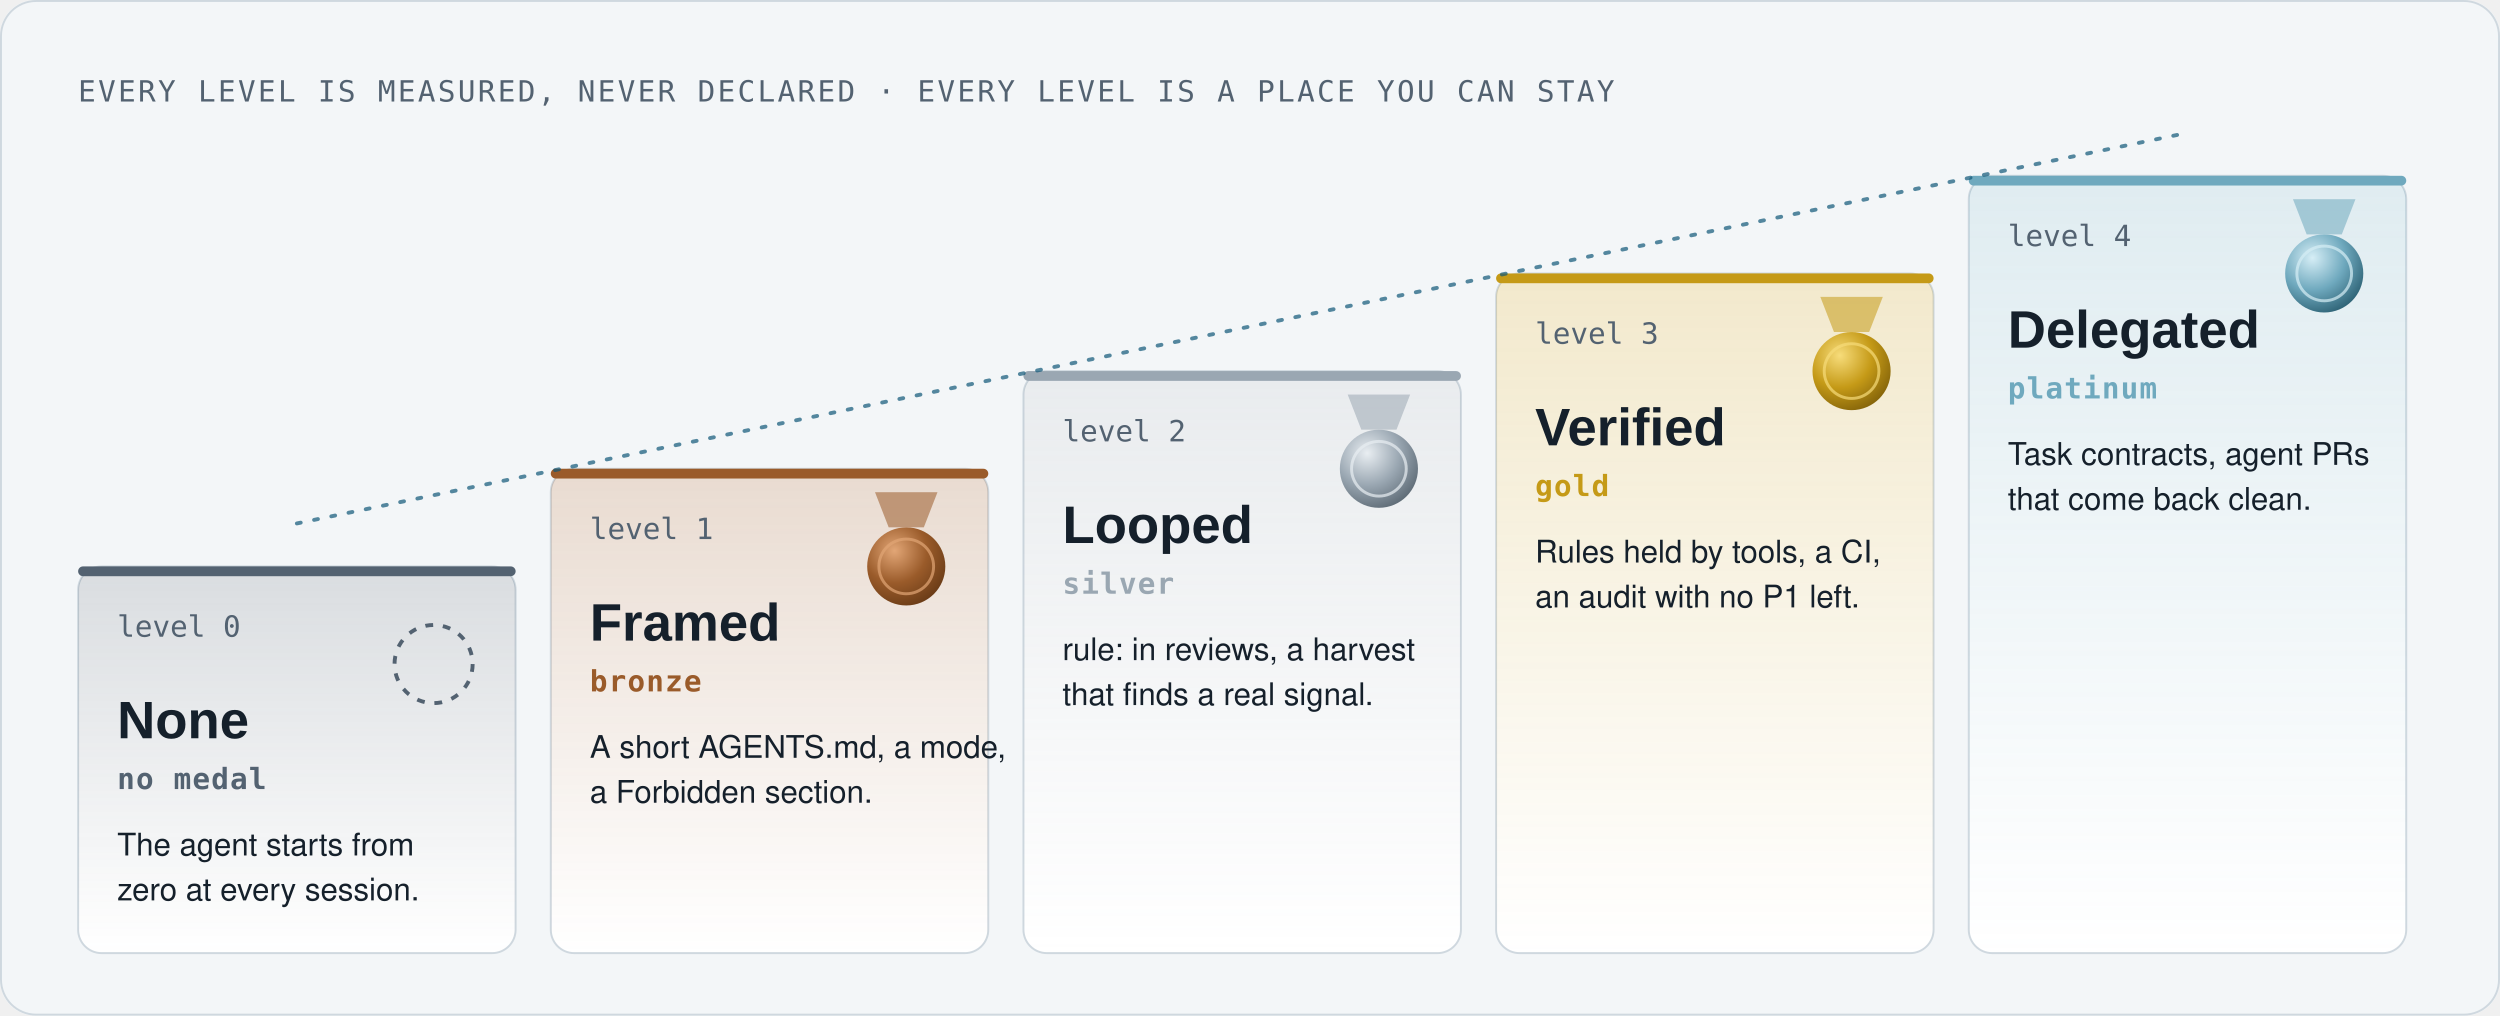
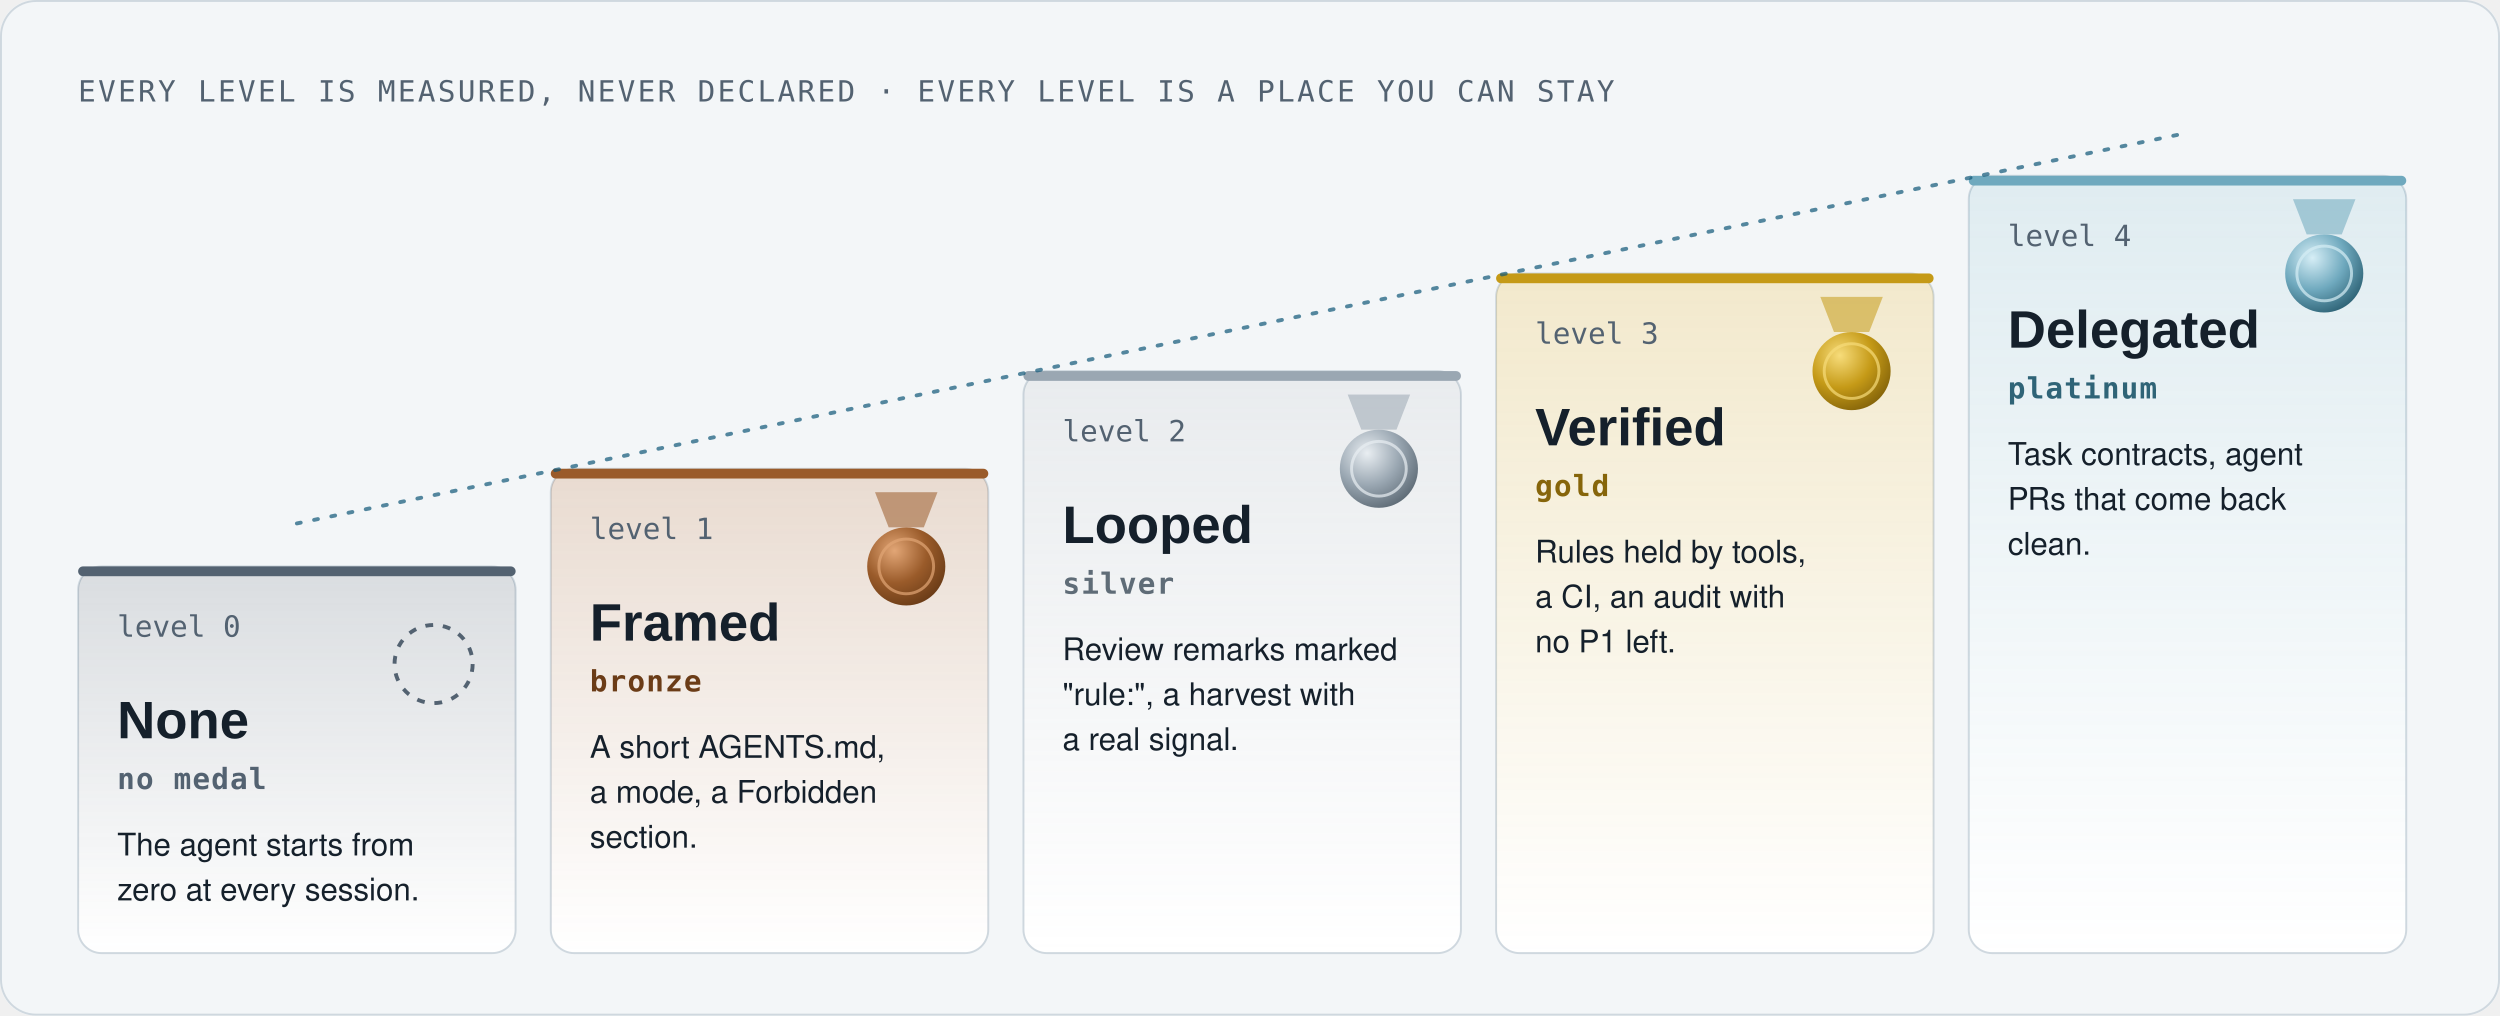
<svg xmlns="http://www.w3.org/2000/svg" width="1280" height="520" viewBox="0 0 1280 520" role="img" aria-labelledby="t d">
  <style>
  @media (prefers-reduced-motion: reduce) { * { animation: none !important; } }
  .rise { animation: rise .7s cubic-bezier(.16,1,.3,1) backwards; }
  @keyframes rise { from { opacity: 0; transform: translateY(10px); } to { opacity: 1; transform: none; } }

-   .shine { animation: shine 4.2s ease-in-out infinite; transform-box: fill-box; }
+   .shine { animation: shine 4.2s ease-in-out 1; transform-box: fill-box; }
  @keyframes shine { 0%, 70% { transform: translateX(0) rotate(20deg); } 100% { transform: translateX(90px) rotate(20deg); } }
-   .trail { animation: march 1.6s linear infinite; }
+   .trail { animation: march 1.6s linear 3; }
  @keyframes march { to { stroke-dashoffset: -18; } }
</style>
  <rect width="1280" height="520" rx="18" fill="#f3f6f8" />
  <rect x=".5" y=".5" width="1279" height="519" rx="18" fill="none" stroke="#cfd8df" />
  <text x="40" y="52" font-family="'IBM Plex Mono', ui-monospace, SFMono-Regular, Menlo, Consolas, monospace" font-size="15" font-weight="400" fill="#536271" text-anchor="start" letter-spacing="1.2">EVERY LEVEL IS MEASURED, NEVER DECLARED  ·  EVERY LEVEL IS A PLACE YOU CAN STAY</text>
  <g class="rise" style="animation-delay:0.10s">
    <defs>
      <linearGradient id="col0" x1="0" x2="0" y1="0" y2="1">
        <stop offset="0" stop-color="#536271" stop-opacity=".22" />
        <stop offset="1" stop-color="#536271" stop-opacity="0" />
      </linearGradient>
    </defs>
    <rect x="40" y="290" width="224" height="198" rx="12" fill="#ffffff" stroke="#cfd8df" />
    <rect x="40" y="290" width="224" height="198" rx="12" fill="url(#col0)" />
    <rect x="40" y="290" width="224" height="5" rx="2.5" fill="#536271" />
    <text x="60" y="326" font-family="'IBM Plex Mono', ui-monospace, SFMono-Regular, Menlo, Consolas, monospace" font-size="15" font-weight="400" fill="#536271" text-anchor="start">level 0</text>
    <circle cx="222" cy="340" r="20" fill="none" stroke="#536271" stroke-width="2" stroke-dasharray="4 5" />
    <text x="60" y="378" font-family="'IBM Plex Sans Condensed', 'IBM Plex Sans', -apple-system, 'Segoe UI', 'Helvetica Neue', Arial, sans-serif" font-size="27" font-weight="600" fill="#15202b" text-anchor="start">None</text>
    <text x="60" y="404" font-family="'IBM Plex Mono', ui-monospace, SFMono-Regular, Menlo, Consolas, monospace" font-size="15" font-weight="600" fill="#536271" text-anchor="start" letter-spacing=".6">no medal</text>
    <text x="60" y="438" font-family="'IBM Plex Sans', -apple-system, 'Segoe UI', Helvetica, Arial, sans-serif" font-size="16" font-weight="400" fill="#15202b" text-anchor="start">The agent starts from</text>
    <text x="60" y="461" font-family="'IBM Plex Sans', -apple-system, 'Segoe UI', Helvetica, Arial, sans-serif" font-size="16" font-weight="400" fill="#15202b" text-anchor="start">zero at every session.</text>
  </g>
  <g class="rise" style="animation-delay:0.24s">
    <defs>
      <linearGradient id="col1" x1="0" x2="0" y1="0" y2="1">
        <stop offset="0" stop-color="#9a5b2a" stop-opacity=".22" />
        <stop offset="1" stop-color="#9a5b2a" stop-opacity="0" />
      </linearGradient>
    </defs>
    <rect x="282" y="240" width="224" height="248" rx="12" fill="#ffffff" stroke="#cfd8df" />
    <rect x="282" y="240" width="224" height="248" rx="12" fill="url(#col1)" />
    <rect x="282" y="240" width="224" height="5" rx="2.5" fill="#9a5b2a" />
    <text x="302" y="276" font-family="'IBM Plex Mono', ui-monospace, SFMono-Regular, Menlo, Consolas, monospace" font-size="15" font-weight="400" fill="#536271" text-anchor="start">level 1</text>
    <defs>
      <radialGradient id="mbronze" cx="35%" cy="30%" r="75%">
        <stop offset="0" stop-color="#e2a676" />
        <stop offset=".55" stop-color="#9a5b2a" />
        <stop offset="1" stop-color="#6b3c17" />
      </radialGradient>
      <clipPath id="cmbronze">
        <circle cx="464" cy="290" r="20" />
      </clipPath>
    </defs>
    <path d="M448 252l7 18h18l7-18z" fill="#9a5b2a" opacity=".55" />
    <circle cx="464" cy="290" r="20" fill="url(#mbronze)" />
    <circle cx="464" cy="290" r="14" fill="none" stroke="#e2a676" stroke-opacity=".7" stroke-width="1.5" />
    <g clip-path="url(#cmbronze)">
      <rect class="shine" style="animation-delay:1.55s" x="414" y="260" width="14" height="60" fill="#ffffff" opacity=".55" transform="rotate(20 464 290)" />
    </g>
    <text x="302" y="328" font-family="'IBM Plex Sans Condensed', 'IBM Plex Sans', -apple-system, 'Segoe UI', 'Helvetica Neue', Arial, sans-serif" font-size="27" font-weight="600" fill="#15202b" text-anchor="start">Framed</text>
-     <text x="302" y="354" font-family="'IBM Plex Mono', ui-monospace, SFMono-Regular, Menlo, Consolas, monospace" font-size="15" font-weight="600" fill="#9a5b2a" text-anchor="start" letter-spacing=".6">bronze</text>
-     <text x="302" y="388" font-family="'IBM Plex Sans', -apple-system, 'Segoe UI', Helvetica, Arial, sans-serif" font-size="16" font-weight="400" fill="#15202b" text-anchor="start">A short AGENTS.md, a mode,</text>
-     <text x="302" y="411" font-family="'IBM Plex Sans', -apple-system, 'Segoe UI', Helvetica, Arial, sans-serif" font-size="16" font-weight="400" fill="#15202b" text-anchor="start">a Forbidden section.</text>
+     <text x="302" y="354" font-family="'IBM Plex Mono', ui-monospace, SFMono-Regular, Menlo, Consolas, monospace" font-size="15" font-weight="600" fill="#6b3c17" text-anchor="start" letter-spacing=".6">bronze</text>
+     <text x="302" y="388" font-family="'IBM Plex Sans', -apple-system, 'Segoe UI', Helvetica, Arial, sans-serif" font-size="16" font-weight="400" fill="#15202b" text-anchor="start">A short AGENTS.md,</text>
+     <text x="302" y="411" font-family="'IBM Plex Sans', -apple-system, 'Segoe UI', Helvetica, Arial, sans-serif" font-size="16" font-weight="400" fill="#15202b" text-anchor="start">a mode, a Forbidden</text>
+     <text x="302" y="434" font-family="'IBM Plex Sans', -apple-system, 'Segoe UI', Helvetica, Arial, sans-serif" font-size="16" font-weight="400" fill="#15202b" text-anchor="start">section.</text>
  </g>
  <g class="rise" style="animation-delay:0.38s">
    <defs>
      <linearGradient id="col2" x1="0" x2="0" y1="0" y2="1">
        <stop offset="0" stop-color="#9aa7b2" stop-opacity=".22" />
        <stop offset="1" stop-color="#9aa7b2" stop-opacity="0" />
      </linearGradient>
    </defs>
    <rect x="524" y="190" width="224" height="298" rx="12" fill="#ffffff" stroke="#cfd8df" />
    <rect x="524" y="190" width="224" height="298" rx="12" fill="url(#col2)" />
    <rect x="524" y="190" width="224" height="5" rx="2.5" fill="#9aa7b2" />
    <text x="544" y="226" font-family="'IBM Plex Mono', ui-monospace, SFMono-Regular, Menlo, Consolas, monospace" font-size="15" font-weight="400" fill="#536271" text-anchor="start">level 2</text>
    <defs>
      <radialGradient id="msilver" cx="35%" cy="30%" r="75%">
        <stop offset="0" stop-color="#e9eef2" />
        <stop offset=".55" stop-color="#9aa7b2" />
        <stop offset="1" stop-color="#5f6c77" />
      </radialGradient>
      <clipPath id="cmsilver">
        <circle cx="706" cy="240" r="20" />
      </clipPath>
    </defs>
    <path d="M690 202l7 18h18l7-18z" fill="#9aa7b2" opacity=".55" />
    <circle cx="706" cy="240" r="20" fill="url(#msilver)" />
    <circle cx="706" cy="240" r="14" fill="none" stroke="#e9eef2" stroke-opacity=".7" stroke-width="1.5" />
    <g clip-path="url(#cmsilver)">
      <rect class="shine" style="animation-delay:1.90s" x="656" y="210" width="14" height="60" fill="#ffffff" opacity=".55" transform="rotate(20 706 240)" />
    </g>
    <text x="544" y="278" font-family="'IBM Plex Sans Condensed', 'IBM Plex Sans', -apple-system, 'Segoe UI', 'Helvetica Neue', Arial, sans-serif" font-size="27" font-weight="600" fill="#15202b" text-anchor="start">Looped</text>
-     <text x="544" y="304" font-family="'IBM Plex Mono', ui-monospace, SFMono-Regular, Menlo, Consolas, monospace" font-size="15" font-weight="600" fill="#9aa7b2" text-anchor="start" letter-spacing=".6">silver</text>
-     <text x="544" y="338" font-family="'IBM Plex Sans', -apple-system, 'Segoe UI', Helvetica, Arial, sans-serif" font-size="16" font-weight="400" fill="#15202b" text-anchor="start">rule: in reviews, a harvest</text>
-     <text x="544" y="361" font-family="'IBM Plex Sans', -apple-system, 'Segoe UI', Helvetica, Arial, sans-serif" font-size="16" font-weight="400" fill="#15202b" text-anchor="start">that finds a real signal.</text>
+     <text x="544" y="304" font-family="'IBM Plex Mono', ui-monospace, SFMono-Regular, Menlo, Consolas, monospace" font-size="15" font-weight="600" fill="#5f6c77" text-anchor="start" letter-spacing=".6">silver</text>
+     <text x="544" y="338" font-family="'IBM Plex Sans', -apple-system, 'Segoe UI', Helvetica, Arial, sans-serif" font-size="16" font-weight="400" fill="#15202b" text-anchor="start">Review remarks marked</text>
+     <text x="544" y="361" font-family="'IBM Plex Sans', -apple-system, 'Segoe UI', Helvetica, Arial, sans-serif" font-size="16" font-weight="400" fill="#15202b" text-anchor="start">"rule:", a harvest with</text>
+     <text x="544" y="384" font-family="'IBM Plex Sans', -apple-system, 'Segoe UI', Helvetica, Arial, sans-serif" font-size="16" font-weight="400" fill="#15202b" text-anchor="start">a real signal.</text>
  </g>
  <g class="rise" style="animation-delay:0.52s">
    <defs>
      <linearGradient id="col3" x1="0" x2="0" y1="0" y2="1">
        <stop offset="0" stop-color="#c59a17" stop-opacity=".22" />
        <stop offset="1" stop-color="#c59a17" stop-opacity="0" />
      </linearGradient>
    </defs>
    <rect x="766" y="140" width="224" height="348" rx="12" fill="#ffffff" stroke="#cfd8df" />
    <rect x="766" y="140" width="224" height="348" rx="12" fill="url(#col3)" />
    <rect x="766" y="140" width="224" height="5" rx="2.5" fill="#c59a17" />
    <text x="786" y="176" font-family="'IBM Plex Mono', ui-monospace, SFMono-Regular, Menlo, Consolas, monospace" font-size="15" font-weight="400" fill="#536271" text-anchor="start">level 3</text>
    <defs>
      <radialGradient id="mgold" cx="35%" cy="30%" r="75%">
        <stop offset="0" stop-color="#f7dc7a" />
        <stop offset=".55" stop-color="#c59a17" />
        <stop offset="1" stop-color="#86650a" />
      </radialGradient>
      <clipPath id="cmgold">
        <circle cx="948" cy="190" r="20" />
      </clipPath>
    </defs>
    <path d="M932 152l7 18h18l7-18z" fill="#c59a17" opacity=".55" />
    <circle cx="948" cy="190" r="20" fill="url(#mgold)" />
    <circle cx="948" cy="190" r="14" fill="none" stroke="#f7dc7a" stroke-opacity=".7" stroke-width="1.5" />
    <g clip-path="url(#cmgold)">
      <rect class="shine" style="animation-delay:2.25s" x="898" y="160" width="14" height="60" fill="#ffffff" opacity=".55" transform="rotate(20 948 190)" />
    </g>
    <text x="786" y="228" font-family="'IBM Plex Sans Condensed', 'IBM Plex Sans', -apple-system, 'Segoe UI', 'Helvetica Neue', Arial, sans-serif" font-size="27" font-weight="600" fill="#15202b" text-anchor="start">Verified</text>
-     <text x="786" y="254" font-family="'IBM Plex Mono', ui-monospace, SFMono-Regular, Menlo, Consolas, monospace" font-size="15" font-weight="600" fill="#c59a17" text-anchor="start" letter-spacing=".6">gold</text>
-     <text x="786" y="288" font-family="'IBM Plex Sans', -apple-system, 'Segoe UI', Helvetica, Arial, sans-serif" font-size="16" font-weight="400" fill="#15202b" text-anchor="start">Rules held by tools, a CI,</text>
-     <text x="786" y="311" font-family="'IBM Plex Sans', -apple-system, 'Segoe UI', Helvetica, Arial, sans-serif" font-size="16" font-weight="400" fill="#15202b" text-anchor="start">an audit with no P1 left.</text>
+     <text x="786" y="254" font-family="'IBM Plex Mono', ui-monospace, SFMono-Regular, Menlo, Consolas, monospace" font-size="15" font-weight="600" fill="#86650a" text-anchor="start" letter-spacing=".6">gold</text>
+     <text x="786" y="288" font-family="'IBM Plex Sans', -apple-system, 'Segoe UI', Helvetica, Arial, sans-serif" font-size="16" font-weight="400" fill="#15202b" text-anchor="start">Rules held by tools,</text>
+     <text x="786" y="311" font-family="'IBM Plex Sans', -apple-system, 'Segoe UI', Helvetica, Arial, sans-serif" font-size="16" font-weight="400" fill="#15202b" text-anchor="start">a CI, an audit with</text>
+     <text x="786" y="334" font-family="'IBM Plex Sans', -apple-system, 'Segoe UI', Helvetica, Arial, sans-serif" font-size="16" font-weight="400" fill="#15202b" text-anchor="start">no P1 left.</text>
  </g>
  <g class="rise" style="animation-delay:0.66s">
    <defs>
      <linearGradient id="col4" x1="0" x2="0" y1="0" y2="1">
        <stop offset="0" stop-color="#6fa9be" stop-opacity=".22" />
        <stop offset="1" stop-color="#6fa9be" stop-opacity="0" />
      </linearGradient>
    </defs>
    <rect x="1008" y="90" width="224" height="398" rx="12" fill="#ffffff" stroke="#cfd8df" />
    <rect x="1008" y="90" width="224" height="398" rx="12" fill="url(#col4)" />
    <rect x="1008" y="90" width="224" height="5" rx="2.5" fill="#6fa9be" />
    <text x="1028" y="126" font-family="'IBM Plex Mono', ui-monospace, SFMono-Regular, Menlo, Consolas, monospace" font-size="15" font-weight="400" fill="#536271" text-anchor="start">level 4</text>
    <defs>
      <radialGradient id="mplatinum" cx="35%" cy="30%" r="75%">
        <stop offset="0" stop-color="#d6eef6" />
        <stop offset=".55" stop-color="#6fa9be" />
        <stop offset="1" stop-color="#2f6477" />
      </radialGradient>
      <clipPath id="cmplatinum">
        <circle cx="1190" cy="140" r="20" />
      </clipPath>
    </defs>
    <path d="M1174 102l7 18h18l7-18z" fill="#6fa9be" opacity=".55" />
    <circle cx="1190" cy="140" r="20" fill="url(#mplatinum)" />
    <circle cx="1190" cy="140" r="14" fill="none" stroke="#d6eef6" stroke-opacity=".7" stroke-width="1.5" />
    <g clip-path="url(#cmplatinum)">
      <rect class="shine" style="animation-delay:2.60s" x="1140" y="110" width="14" height="60" fill="#ffffff" opacity=".55" transform="rotate(20 1190 140)" />
    </g>
    <text x="1028" y="178" font-family="'IBM Plex Sans Condensed', 'IBM Plex Sans', -apple-system, 'Segoe UI', 'Helvetica Neue', Arial, sans-serif" font-size="27" font-weight="600" fill="#15202b" text-anchor="start">Delegated</text>
-     <text x="1028" y="204" font-family="'IBM Plex Mono', ui-monospace, SFMono-Regular, Menlo, Consolas, monospace" font-size="15" font-weight="600" fill="#6fa9be" text-anchor="start" letter-spacing=".6">platinum</text>
-     <text x="1028" y="238" font-family="'IBM Plex Sans', -apple-system, 'Segoe UI', Helvetica, Arial, sans-serif" font-size="16" font-weight="400" fill="#15202b" text-anchor="start">Task contracts, agent PRs</text>
-     <text x="1028" y="261" font-family="'IBM Plex Sans', -apple-system, 'Segoe UI', Helvetica, Arial, sans-serif" font-size="16" font-weight="400" fill="#15202b" text-anchor="start">that come back clean.</text>
+     <text x="1028" y="204" font-family="'IBM Plex Mono', ui-monospace, SFMono-Regular, Menlo, Consolas, monospace" font-size="15" font-weight="600" fill="#2f6477" text-anchor="start" letter-spacing=".6">platinum</text>
+     <text x="1028" y="238" font-family="'IBM Plex Sans', -apple-system, 'Segoe UI', Helvetica, Arial, sans-serif" font-size="16" font-weight="400" fill="#15202b" text-anchor="start">Task contracts, agent</text>
+     <text x="1028" y="261" font-family="'IBM Plex Sans', -apple-system, 'Segoe UI', Helvetica, Arial, sans-serif" font-size="16" font-weight="400" fill="#15202b" text-anchor="start">PRs that come back</text>
+     <text x="1028" y="284" font-family="'IBM Plex Sans', -apple-system, 'Segoe UI', Helvetica, Arial, sans-serif" font-size="16" font-weight="400" fill="#15202b" text-anchor="start">clean.</text>
  </g>
  <polyline class="trail" points="152.0,268 394.0,218 636.0,168 878.0,118 1120.0,68" fill="none" stroke="#0f5777" stroke-width="2" stroke-dasharray="2 7" stroke-linecap="round" opacity=".7" />
</svg>
